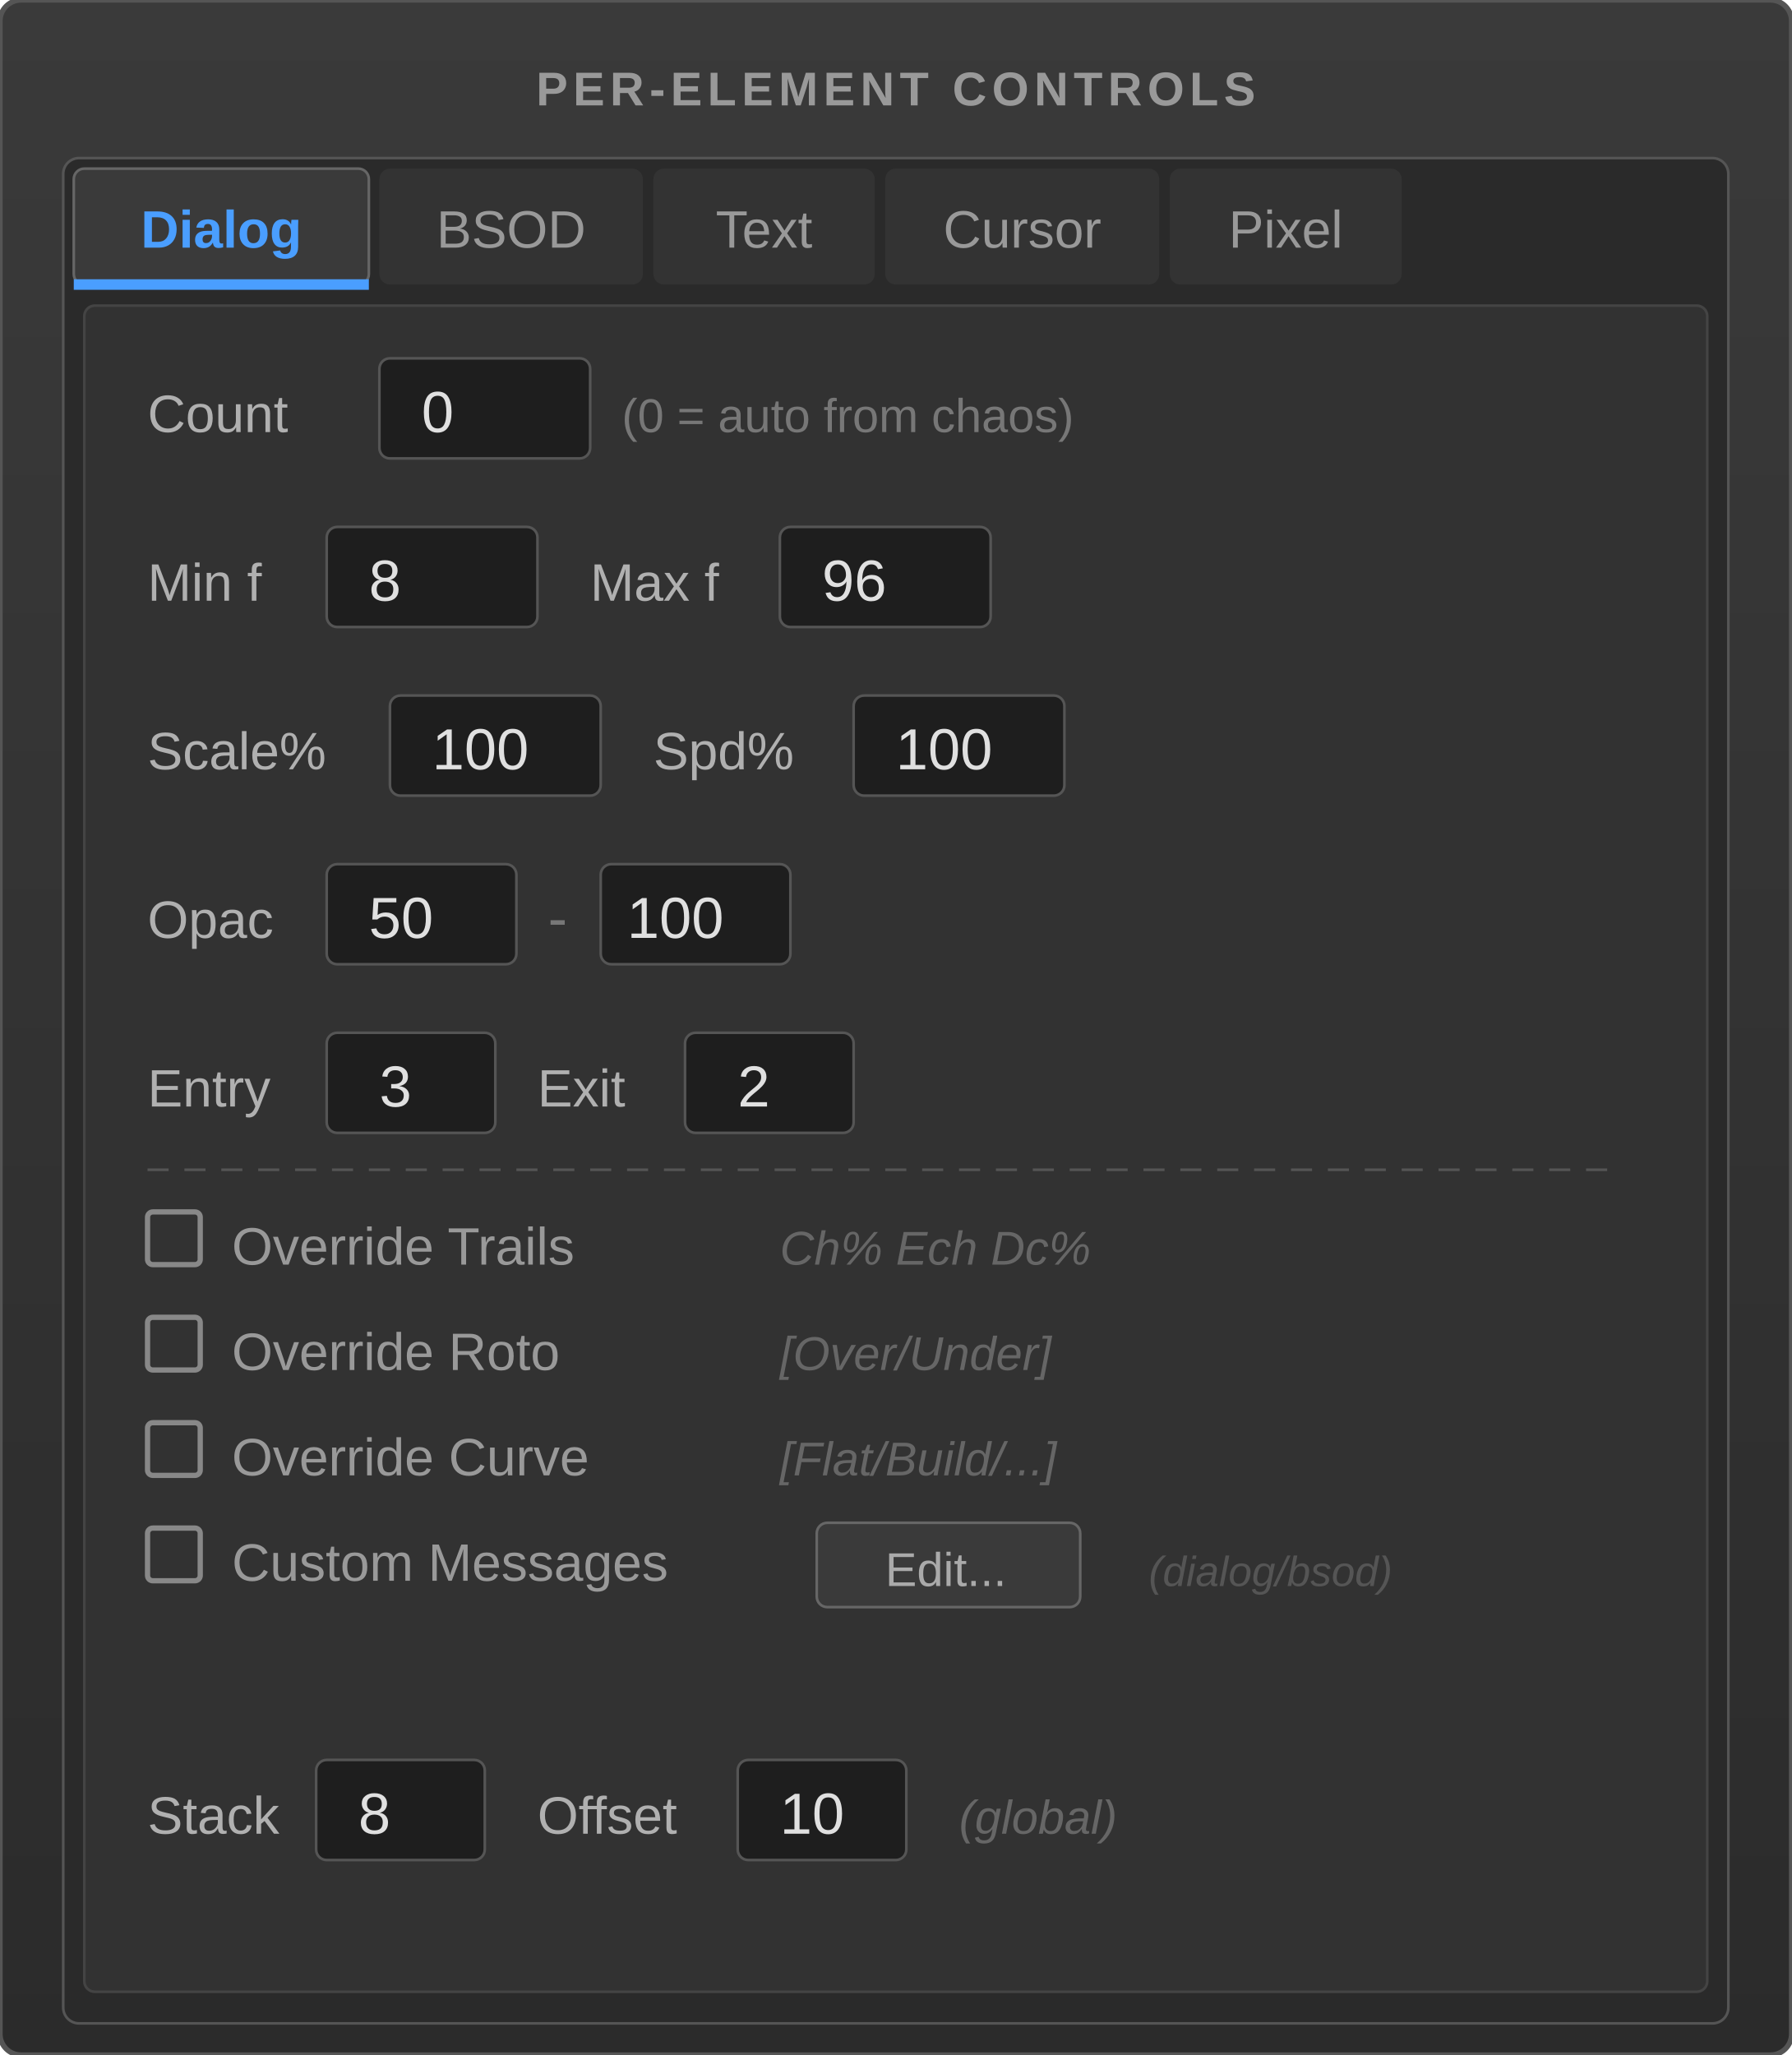
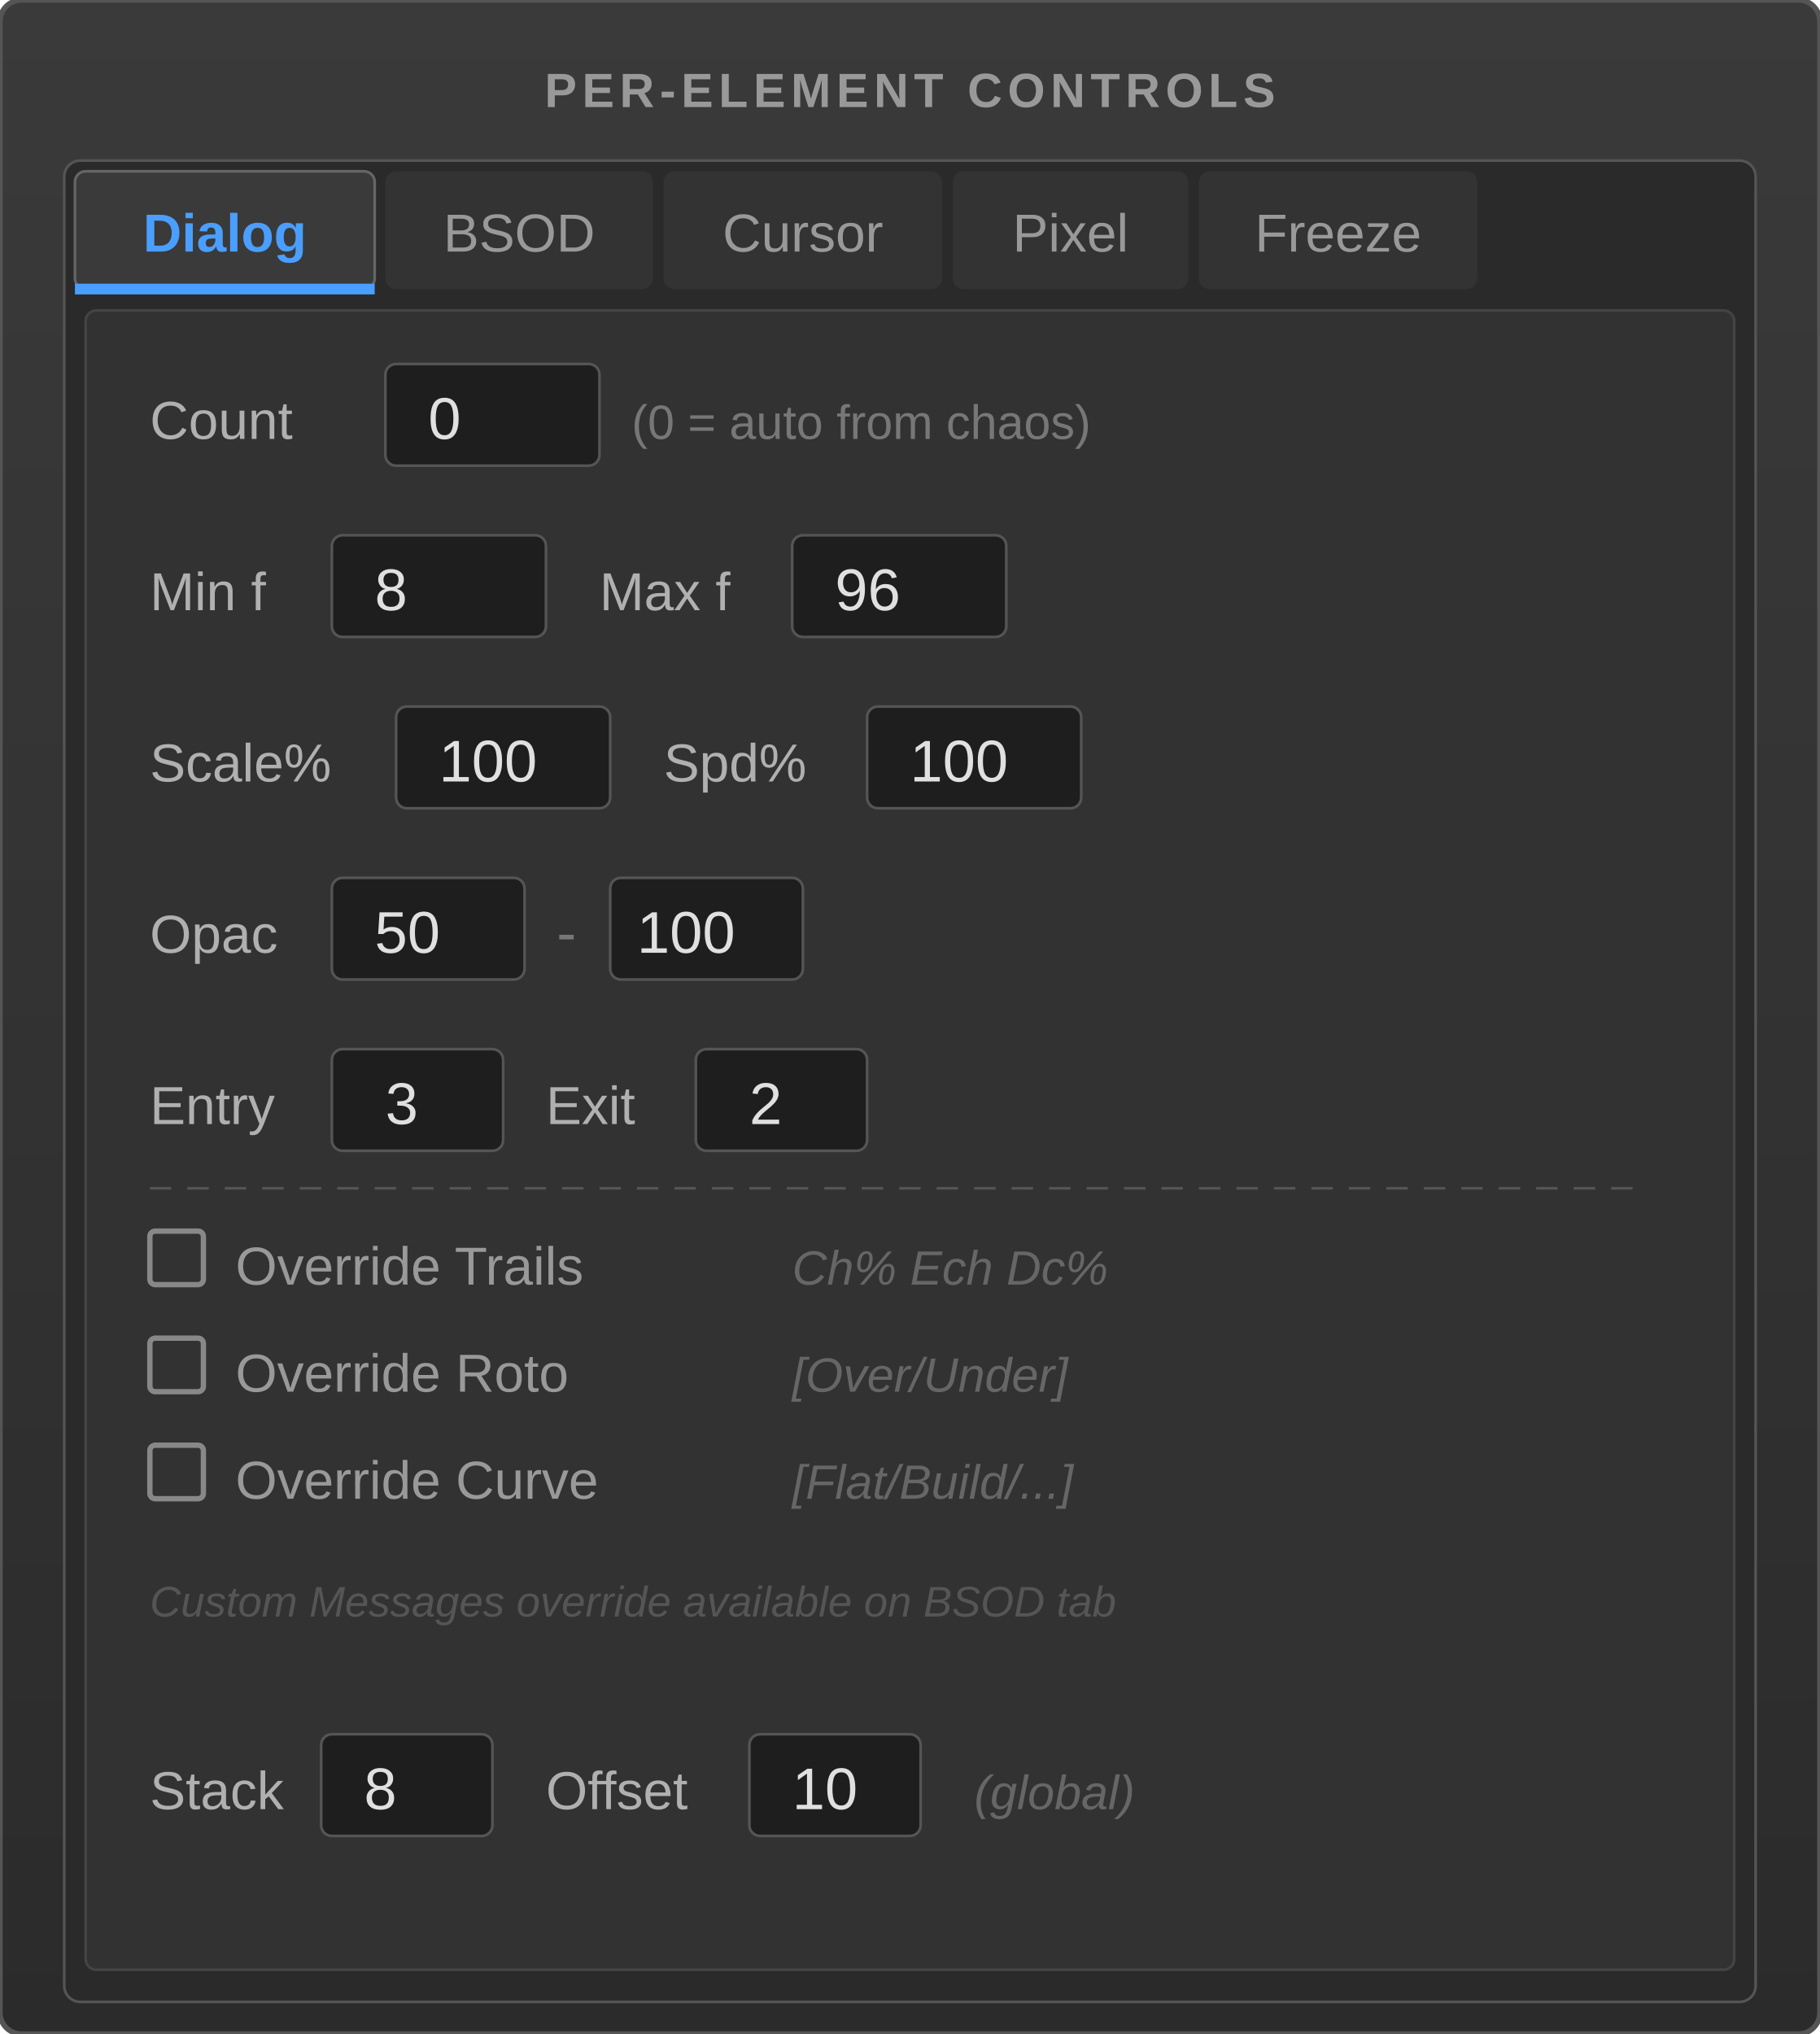
- <svg xmlns="http://www.w3.org/2000/svg" width="340" height="390" font-family="Segoe UI, Arial, sans-serif" font-size="11">
+ <svg xmlns="http://www.w3.org/2000/svg" width="340" height="380" font-family="Segoe UI, Arial, sans-serif" font-size="11">
  <defs>
    <linearGradient id="panelBg2" x1="0" y1="0" x2="0" y2="1">
      <stop offset="0%" stop-color="#3a3a3a" />
      <stop offset="100%" stop-color="#2b2b2b" />
    </linearGradient>
  </defs>
-   <rect width="340" height="390" rx="4" fill="url(#panelBg2)" stroke="#555" stroke-width="1" />
+   <rect width="340" height="380" rx="4" fill="url(#panelBg2)" stroke="#555" stroke-width="1" />
  <text x="170" y="20" text-anchor="middle" fill="#999" font-size="9" font-weight="bold" letter-spacing="1">PER-ELEMENT CONTROLS</text>
-   <rect x="12" y="30" width="316" height="354" rx="3" fill="#2a2a2a" stroke="#555" stroke-width="0.5" />
+   <rect x="12" y="30" width="316" height="344" rx="3" fill="#2a2a2a" stroke="#555" stroke-width="0.5" />
  <rect x="14" y="32" width="56" height="22" rx="2" fill="#3a3a3a" stroke="#666" stroke-width="0.5" />
  <text x="42" y="47" text-anchor="middle" fill="#4a9eff" font-size="10" font-weight="bold">Dialog</text>
  <rect x="72" y="32" width="50" height="22" rx="2" fill="#333" />
  <text x="97" y="47" text-anchor="middle" fill="#999" font-size="10">BSOD</text>
-   <rect x="124" y="32" width="42" height="22" rx="2" fill="#333" />
-   <text x="145" y="47" text-anchor="middle" fill="#999" font-size="10">Text</text>
-   <rect x="168" y="32" width="52" height="22" rx="2" fill="#333" />
-   <text x="194" y="47" text-anchor="middle" fill="#999" font-size="10">Cursor</text>
-   <rect x="222" y="32" width="44" height="22" rx="2" fill="#333" />
-   <text x="244" y="47" text-anchor="middle" fill="#999" font-size="10">Pixel</text>
+   <rect x="124" y="32" width="52" height="22" rx="2" fill="#333" />
+   <text x="150" y="47" text-anchor="middle" fill="#999" font-size="10">Cursor</text>
+   <rect x="178" y="32" width="44" height="22" rx="2" fill="#333" />
+   <text x="200" y="47" text-anchor="middle" fill="#999" font-size="10">Pixel</text>
+   <rect x="224" y="32" width="52" height="22" rx="2" fill="#333" />
+   <text x="250" y="47" text-anchor="middle" fill="#999" font-size="10">Freeze</text>
  <rect x="14" y="53" width="56" height="2" fill="#4a9eff" />
-   <rect x="16" y="58" width="308" height="320" rx="2" fill="#323232" stroke="#444" stroke-width="0.5" />
+   <rect x="16" y="58" width="308" height="310" rx="2" fill="#323232" stroke="#444" stroke-width="0.5" />
  <text x="28" y="82" fill="#b0b0b0" font-size="10">Count</text>
  <rect x="72" y="68" width="40" height="19" rx="2" fill="#1e1e1e" stroke="#555" stroke-width="0.5" />
  <text x="80" y="82" fill="#e0e0e0" font-size="11">0</text>
  <text x="118" y="82" fill="#777" font-size="9">(0 = auto from chaos)</text>
  <text x="28" y="114" fill="#b0b0b0" font-size="10">Min f</text>
  <rect x="62" y="100" width="40" height="19" rx="2" fill="#1e1e1e" stroke="#555" stroke-width="0.5" />
  <text x="70" y="114" fill="#e0e0e0" font-size="11">8</text>
  <text x="112" y="114" fill="#b0b0b0" font-size="10">Max f</text>
  <rect x="148" y="100" width="40" height="19" rx="2" fill="#1e1e1e" stroke="#555" stroke-width="0.5" />
  <text x="156" y="114" fill="#e0e0e0" font-size="11">96</text>
  <text x="28" y="146" fill="#b0b0b0" font-size="10">Scale%</text>
  <rect x="74" y="132" width="40" height="19" rx="2" fill="#1e1e1e" stroke="#555" stroke-width="0.5" />
  <text x="82" y="146" fill="#e0e0e0" font-size="11">100</text>
  <text x="124" y="146" fill="#b0b0b0" font-size="10">Spd%</text>
  <rect x="162" y="132" width="40" height="19" rx="2" fill="#1e1e1e" stroke="#555" stroke-width="0.5" />
  <text x="170" y="146" fill="#e0e0e0" font-size="11">100</text>
  <text x="28" y="178" fill="#b0b0b0" font-size="10">Opac</text>
  <rect x="62" y="164" width="36" height="19" rx="2" fill="#1e1e1e" stroke="#555" stroke-width="0.5" />
  <text x="70" y="178" fill="#e0e0e0" font-size="11">50</text>
  <text x="104" y="178" fill="#777" font-size="11">-</text>
  <rect x="114" y="164" width="36" height="19" rx="2" fill="#1e1e1e" stroke="#555" stroke-width="0.5" />
  <text x="119" y="178" fill="#e0e0e0" font-size="11">100</text>
  <text x="28" y="210" fill="#b0b0b0" font-size="10">Entry</text>
  <rect x="62" y="196" width="32" height="19" rx="2" fill="#1e1e1e" stroke="#555" stroke-width="0.5" />
  <text x="72" y="210" fill="#e0e0e0" font-size="11">3</text>
  <text x="102" y="210" fill="#b0b0b0" font-size="10">Exit</text>
  <rect x="130" y="196" width="32" height="19" rx="2" fill="#1e1e1e" stroke="#555" stroke-width="0.5" />
  <text x="140" y="210" fill="#e0e0e0" font-size="11">2</text>
  <line x1="28" y1="222" x2="308" y2="222" stroke="#555" stroke-width="0.5" stroke-dasharray="4,3" />
  <rect x="28" y="230" width="10" height="10" rx="1" fill="none" stroke="#888" stroke-width="1" />
  <text x="44" y="240" fill="#999" font-size="10">Override Trails</text>
  <text x="148" y="240" fill="#666" font-size="9" font-style="italic">Ch% Ech Dc%</text>
  <rect x="28" y="250" width="10" height="10" rx="1" fill="none" stroke="#888" stroke-width="1" />
  <text x="44" y="260" fill="#999" font-size="10">Override Roto</text>
  <text x="148" y="260" fill="#666" font-size="9" font-style="italic">[Over/Under]</text>
  <rect x="28" y="270" width="10" height="10" rx="1" fill="none" stroke="#888" stroke-width="1" />
  <text x="44" y="280" fill="#999" font-size="10">Override Curve</text>
  <text x="148" y="280" fill="#666" font-size="9" font-style="italic">[Flat/Build/...]</text>
-   <rect x="28" y="290" width="10" height="10" rx="1" fill="none" stroke="#888" stroke-width="1" />
-   <text x="44" y="300" fill="#999" font-size="10">Custom Messages</text>
-   <rect x="155" y="289" width="50" height="16" rx="2" fill="#3a3a3a" stroke="#666" stroke-width="0.5" />
-   <text x="168" y="301" fill="#aaa" font-size="9">Edit...</text>
-   <text x="218" y="301" fill="#555" font-size="8" font-style="italic">(dialog/bsod)</text>
-   <text x="28" y="348" fill="#b0b0b0" font-size="10">Stack</text>
-   <rect x="60" y="334" width="32" height="19" rx="2" fill="#1e1e1e" stroke="#555" stroke-width="0.5" />
-   <text x="68" y="348" fill="#e0e0e0" font-size="11">8</text>
-   <text x="102" y="348" fill="#b0b0b0" font-size="10">Offset</text>
-   <rect x="140" y="334" width="32" height="19" rx="2" fill="#1e1e1e" stroke="#555" stroke-width="0.5" />
-   <text x="148" y="348" fill="#e0e0e0" font-size="11">10</text>
-   <text x="182" y="348" fill="#666" font-size="9" font-style="italic">(global)</text>
+   <text x="28" y="302" fill="#555" font-size="8" font-style="italic">Custom Messages override available on BSOD tab</text>
+   <text x="28" y="338" fill="#b0b0b0" font-size="10">Stack</text>
+   <rect x="60" y="324" width="32" height="19" rx="2" fill="#1e1e1e" stroke="#555" stroke-width="0.5" />
+   <text x="68" y="338" fill="#e0e0e0" font-size="11">8</text>
+   <text x="102" y="338" fill="#b0b0b0" font-size="10">Offset</text>
+   <rect x="140" y="324" width="32" height="19" rx="2" fill="#1e1e1e" stroke="#555" stroke-width="0.5" />
+   <text x="148" y="338" fill="#e0e0e0" font-size="11">10</text>
+   <text x="182" y="338" fill="#666" font-size="9" font-style="italic">(global)</text>
</svg>
